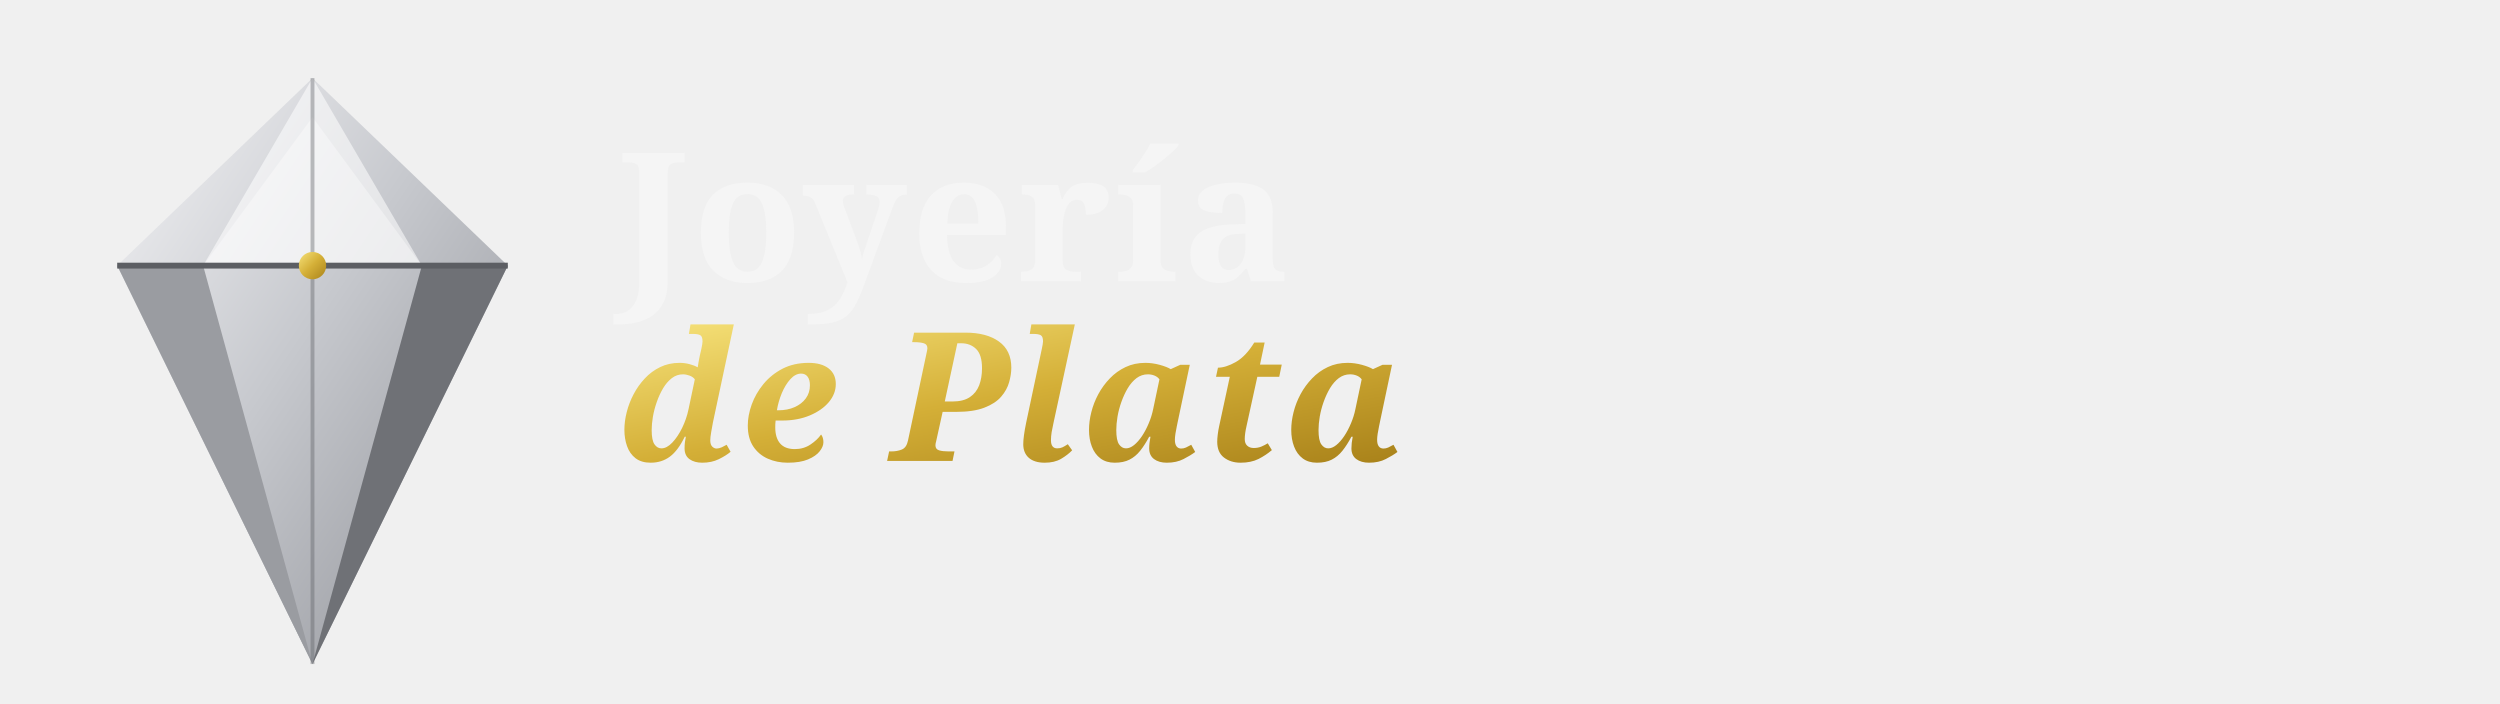
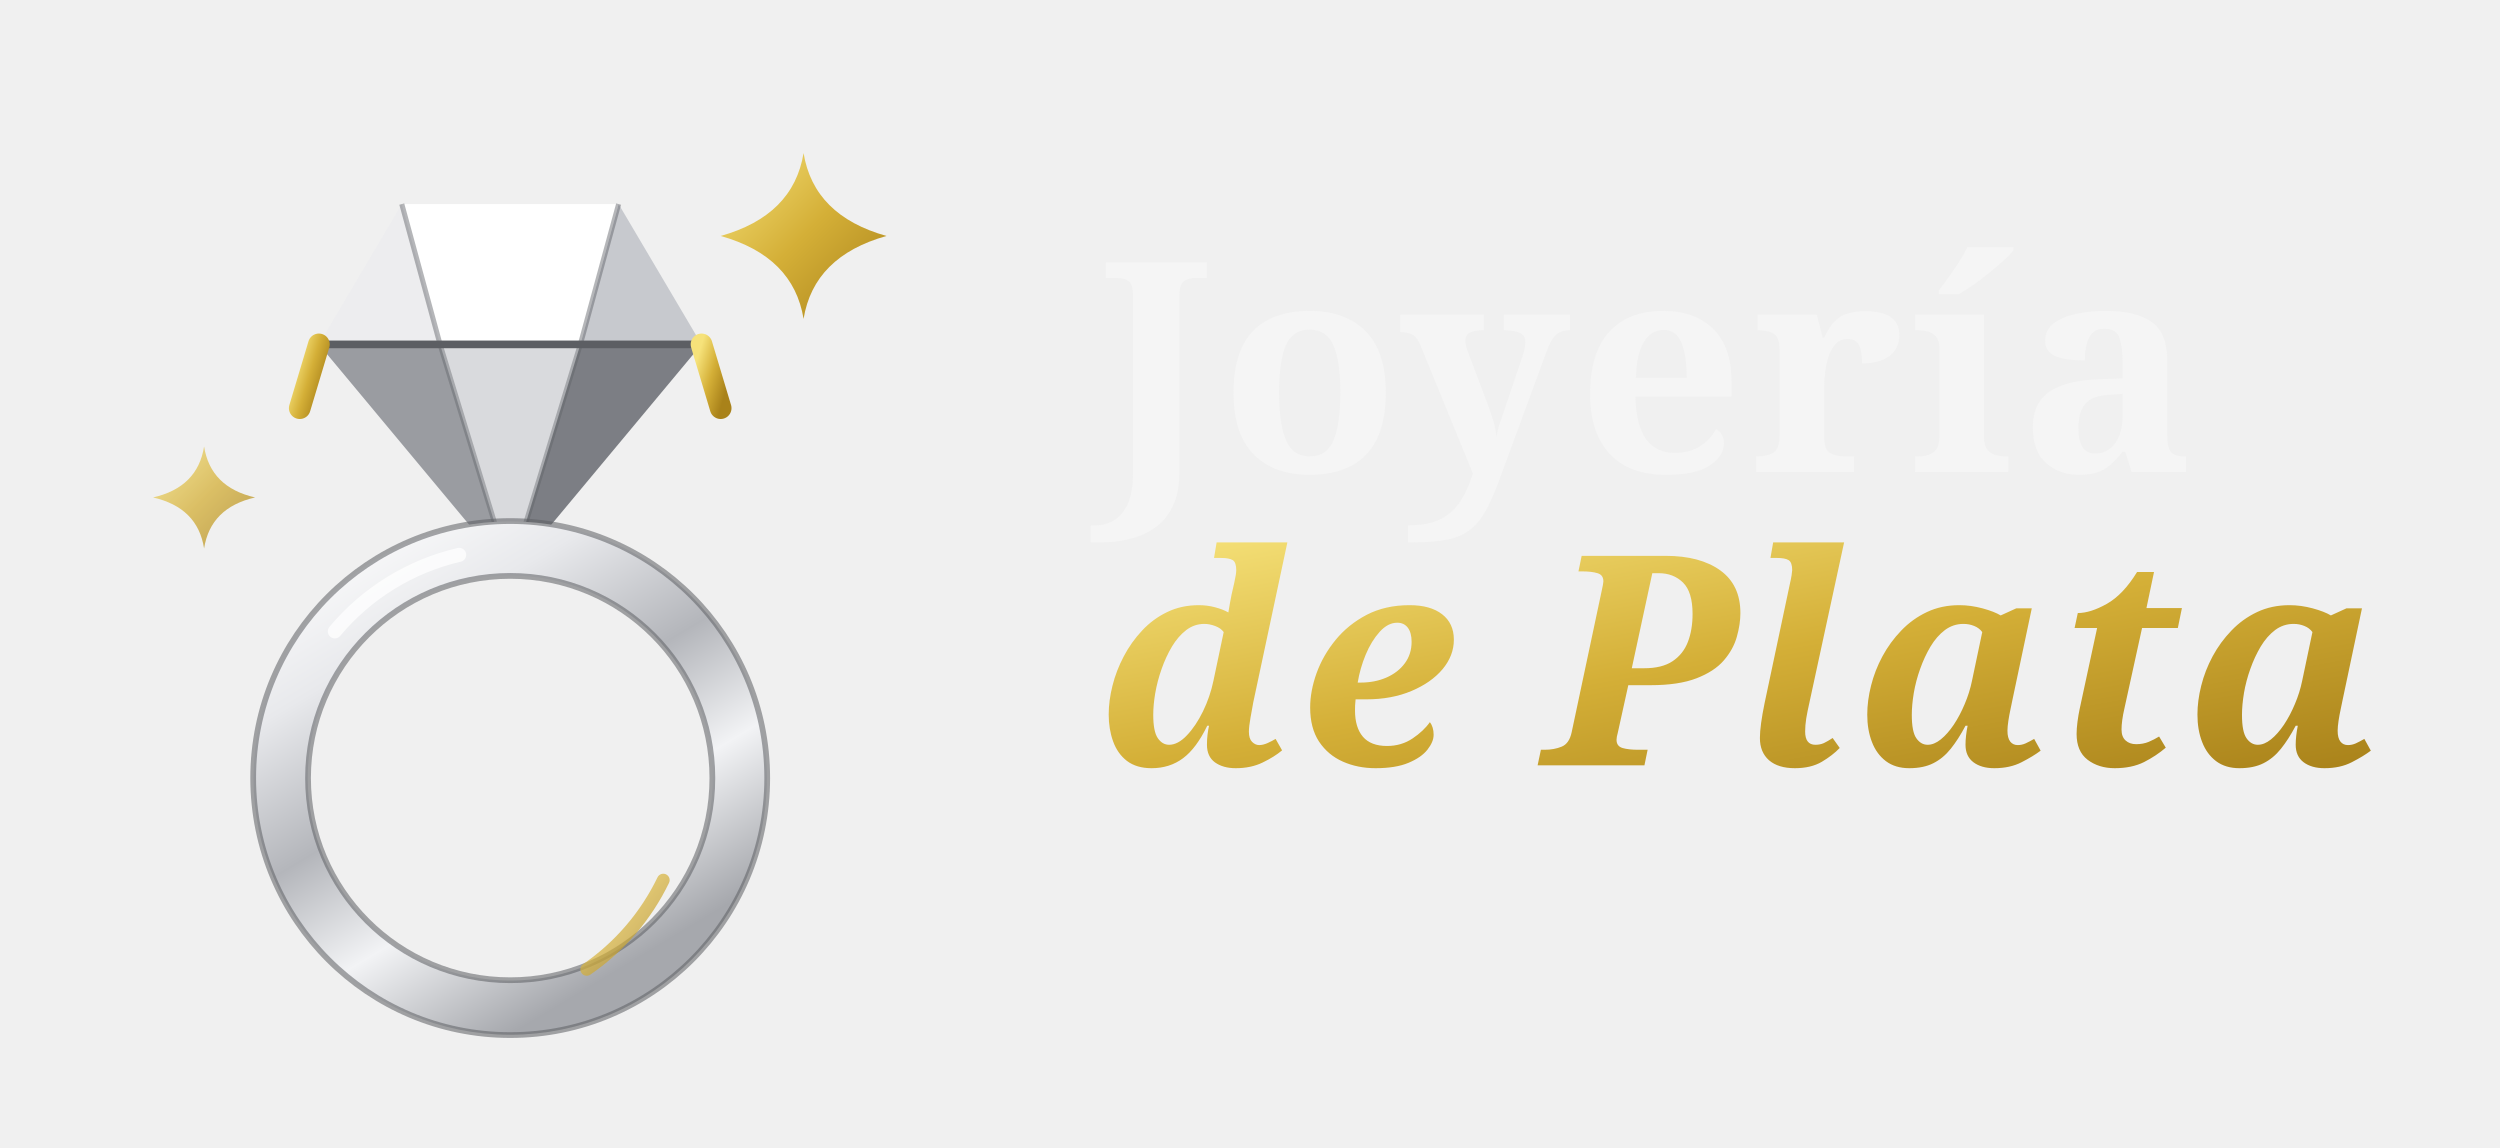
- <svg xmlns="http://www.w3.org/2000/svg" viewBox="0 0 640 180" role="img" aria-labelledby="logoTitle">
+ <svg xmlns="http://www.w3.org/2000/svg" viewBox="0 0 392 180" role="img" aria-labelledby="logoTitle">
  <defs>
    <linearGradient id="gemSilver" x1="0%" y1="0%" x2="100%" y2="100%">
      <stop offset="0%" stop-color="#F4F4F6" />
      <stop offset="45%" stop-color="#C7C9CE" />
      <stop offset="100%" stop-color="#8E9096" />
+     </linearGradient>
+     <linearGradient id="bandSilver" x1="0%" y1="0%" x2="60%" y2="100%">
+       <stop offset="0%" stop-color="#FFFFFF" />
+       <stop offset="26%" stop-color="#E8E9EC" />
+       <stop offset="52%" stop-color="#B4B6BB" />
+       <stop offset="74%" stop-color="#F2F3F5" />
+       <stop offset="100%" stop-color="#A6A8AD" />
    </linearGradient>
    <linearGradient id="gemGold" x1="0%" y1="0%" x2="100%" y2="100%">
      <stop offset="0%" stop-color="#F6E27A" />
      <stop offset="50%" stop-color="#D4AF37" />
      <stop offset="100%" stop-color="#A9821A" />
    </linearGradient>
  </defs>
-   <g transform="translate(0,10)">
-     <polygon points="80,10 130,58 80,160 30,58" fill="url(#gemSilver)" />
-     <polygon points="30,58 130,58 108,58 80,20 52,58" fill="#ffffff" opacity="0.35" />
-     <polygon points="80,10 108,58 52,58" fill="#ffffff" opacity="0.55" />
-     <polygon points="80,160 108,58 130,58" fill="#6f7176" />
-     <polygon points="80,160 52,58 30,58" fill="#9a9ca1" />
-     <line x1="30" y1="58" x2="130" y2="58" stroke="#5c5e63" stroke-width="1.5" />
-     <line x1="80" y1="10" x2="80" y2="160" stroke="#5c5e63" stroke-width="1" opacity="0.4" />
-     <circle cx="80" cy="58" r="3.5" fill="url(#gemGold)" />
+   <g>
+     <g>
+       <polygon points="50,54 80,54 80,90" fill="#9A9CA1" />
+       <polygon points="80,54 110,54 80,90" fill="#7C7E84" />
+       <polygon points="69,54 91,54 80,90" fill="#D9DADD" />
+       <polygon points="63,32 50,54 69,54" fill="#EDEDEF" />
+       <polygon points="97,32 110,54 91,54" fill="#C7C9CE" />
+       <polygon points="63,32 97,32 91,54 69,54" fill="#FFFFFF" />
+       <line x1="50" y1="54" x2="110" y2="54" stroke="#5C5E63" stroke-width="1.2" />
+       <line x1="69" y1="54" x2="63" y2="32" stroke="#5C5E63" stroke-width="0.8" opacity="0.45" />
+       <line x1="91" y1="54" x2="97" y2="32" stroke="#5C5E63" stroke-width="0.8" opacity="0.45" />
+       <line x1="69" y1="54" x2="80" y2="90" stroke="#5C5E63" stroke-width="0.8" opacity="0.4" />
+       <line x1="91" y1="54" x2="80" y2="90" stroke="#5C5E63" stroke-width="0.8" opacity="0.4" />
+       <path d="M50,54 L47,64" stroke="url(#gemGold)" stroke-width="3.4" stroke-linecap="round" />
+       <path d="M110,54 L113,64" stroke="url(#gemGold)" stroke-width="3.4" stroke-linecap="round" />
+     </g>
+     <circle cx="80" cy="122" r="36" fill="none" stroke="url(#bandSilver)" stroke-width="8.5" />
+     <circle cx="80" cy="122" r="40.3" fill="none" stroke="#5C5E63" stroke-width="0.9" opacity="0.55" />
+     <circle cx="80" cy="122" r="31.7" fill="none" stroke="#5C5E63" stroke-width="0.9" opacity="0.55" />
+     <path d="M52.5,99 A36,36 0 0 1 72,87" fill="none" stroke="#FFFFFF" stroke-width="2.2" stroke-linecap="round" opacity="0.75" />
+     <path d="M104,138 A36,36 0 0 1 92,152" fill="none" stroke="url(#gemGold)" stroke-width="2" stroke-linecap="round" opacity="0.7" />
+     <path d="M126,24 Q127.6,33.8 139,37 Q127.6,40.2 126,50 Q124.4,40.2 113,37 Q124.4,33.8 126,24 Z" fill="url(#gemGold)" />
+     <path d="M32,70 Q33,76.4 40,78 Q33,79.6 32,86 Q31,79.6 24,78 Q31,76.4 32,70 Z" fill="url(#gemGold)" opacity="0.75" />
  </g>
-   <g transform="translate(158,72)" font-family="'Playfair Display', 'Cormorant Garamond', Georgia, serif">
+   <g transform="translate(172,74)" font-family="'Playfair Display', 'Cormorant Garamond', Georgia, serif">
    <text x="0" y="0" font-size="46" font-weight="600" letter-spacing="1" fill="#F5F5F5">Joyería</text>
    <text x="0" y="46" font-size="46" font-weight="600" letter-spacing="1" fill="url(#gemGold)" font-style="italic">de Plata</text>
  </g>
</svg>
